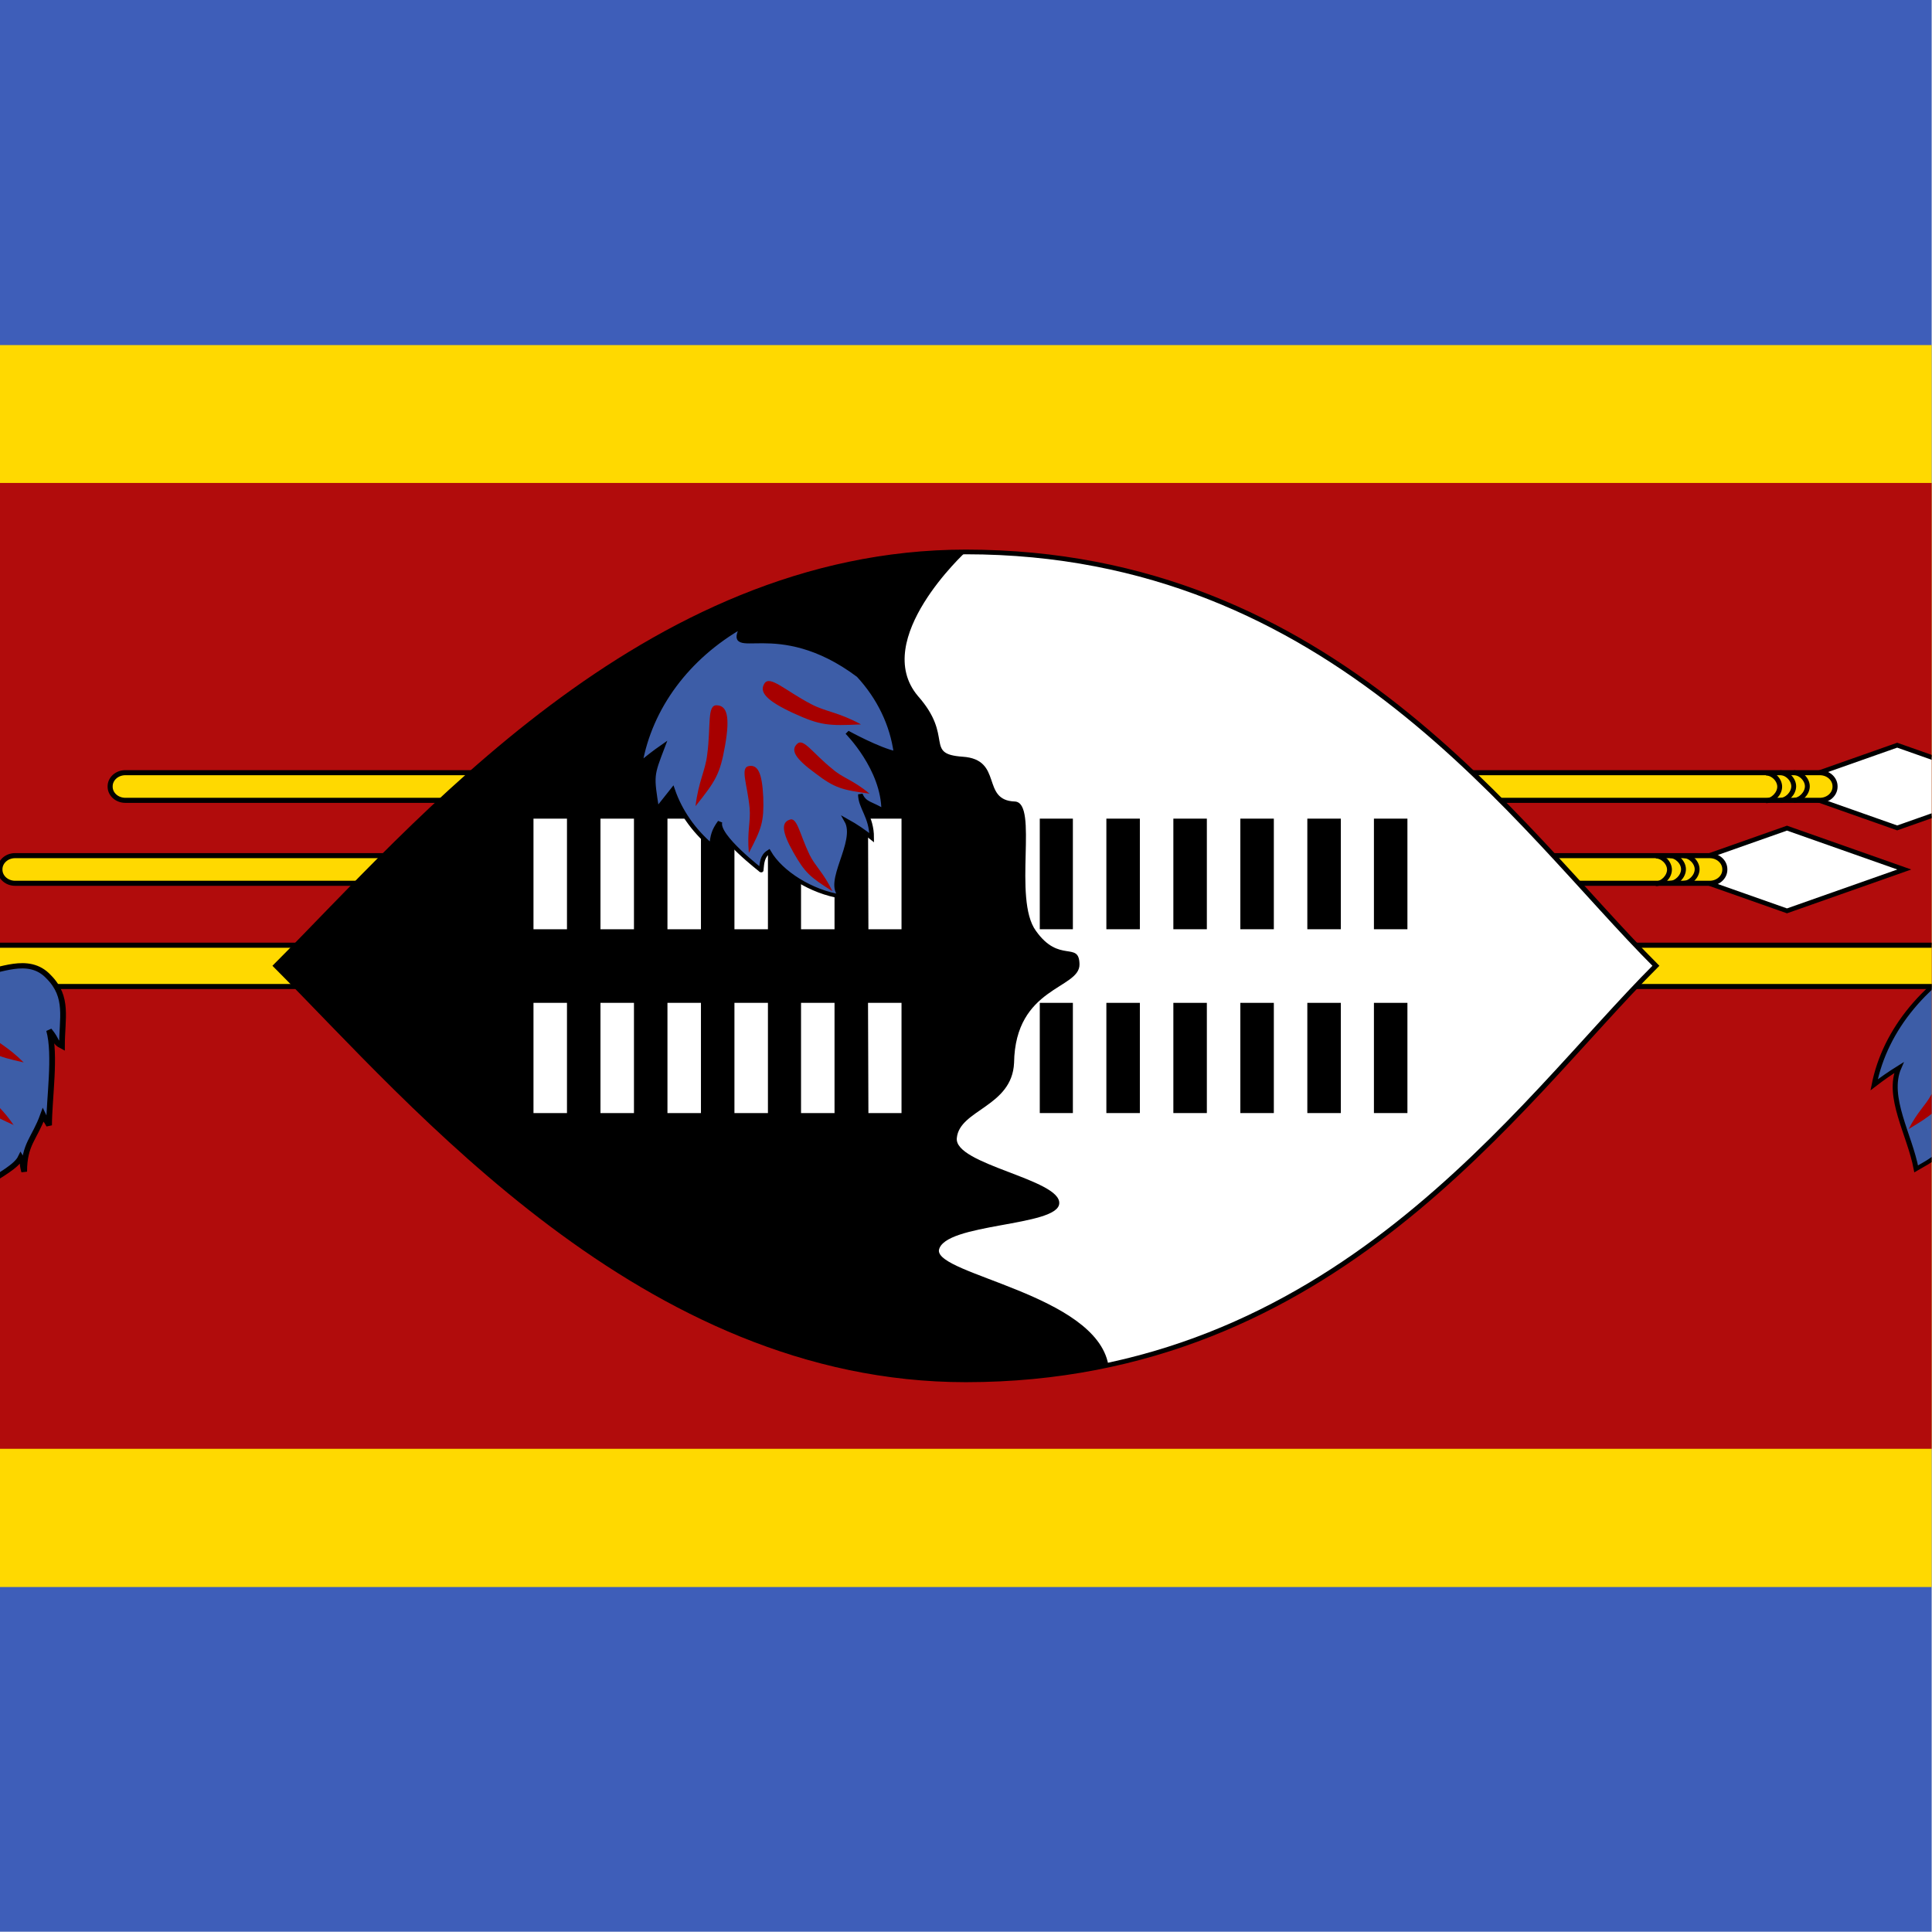
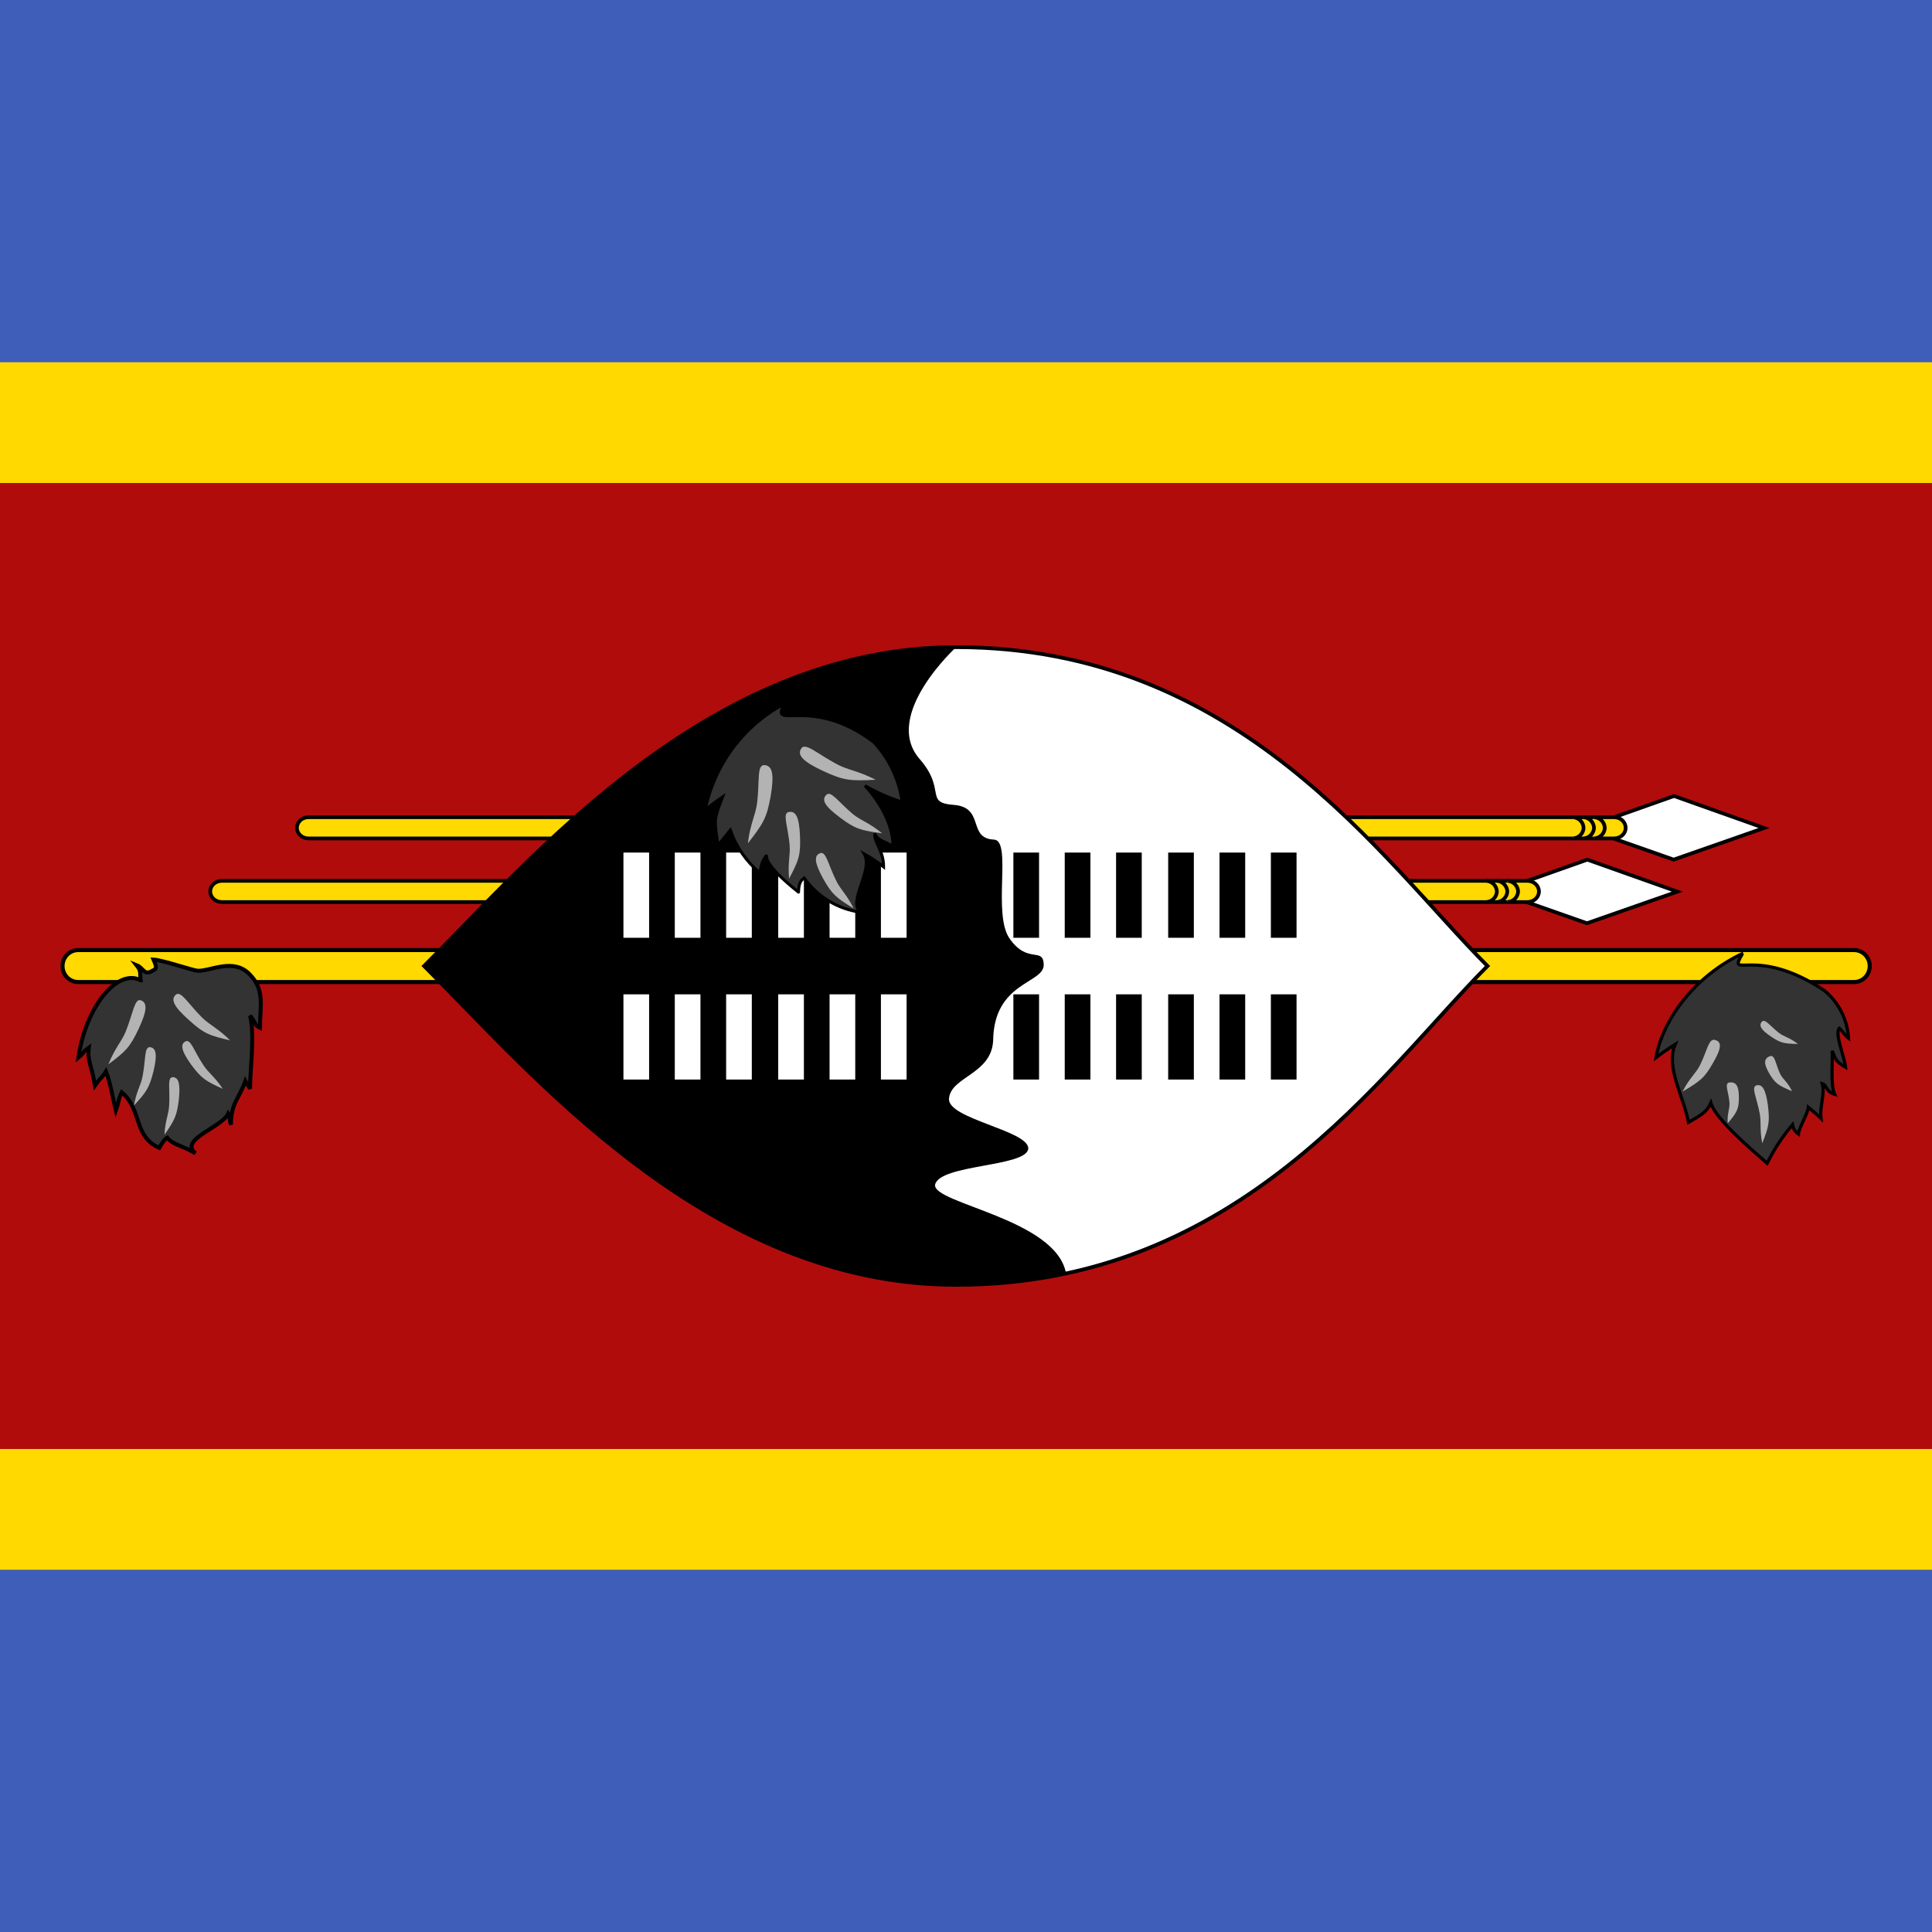
- <svg xmlns="http://www.w3.org/2000/svg" id="flag-icons-sz" viewBox="0 0 512 512">
+ <svg xmlns="http://www.w3.org/2000/svg" xmlns:xlink="http://www.w3.org/1999/xlink" id="flag-icons-sz" viewBox="0 0 512 512">
  <defs>
-     <clipPath id="sz-a">
-       <path fill-opacity=".7" d="M124 0h496v496H124z" />
+     <clipPath>
+       <path fill-opacity=".7" d="M-85.3 0h682.6v512H-85.3Z" />
    </clipPath>
  </defs>
-   <g clip-path="url(#sz-a)" transform="translate(-128) scale(1.0321)">
-     <path fill="#3e5eb9" fill-rule="evenodd" d="M0 0h744v496H0z" />
-     <path fill="#ffd900" fill-rule="evenodd" d="M0 88.6h744v318.9H0z" />
-     <path fill="#b10c0c" fill-rule="evenodd" d="M0 124h744v248H0z" />
-     <rect width="602.4" height="10.6" x="74.2" y="242.7" fill="#ffd900" fill-rule="evenodd" stroke="#000" stroke-width="1.3" rx="5.2" ry="5.3" />
-     <g stroke="#000" transform="translate(-609.5 -24.8)">
-       <path fill="#fff" fill-rule="evenodd" stroke-width="3.9" d="m-106.3 265.8-88.6 35.4 88.6 35.4 88.6-35.4-88.6-35.4z" transform="matrix(.34 0 0 .3 1256.8 136.4)" />
-       <rect width="442.9" height="7.1" x="761.8" y="223.2" fill="#ffd900" fill-rule="evenodd" stroke-width="1.3" rx="3.9" ry="3.5" />
-       <path fill="none" stroke-width="2.5" d="M1224.4 280c-3.5 0-7-3.6-7-7.2s3.5-7 7-7" transform="matrix(-.50001 0 0 .5 1806.3 90.3)" />
-       <path fill="none" stroke-width="2.5" d="M1224.4 280c-3.5 0-7-3.6-7-7.2s3.5-7 7-7" transform="matrix(-.50001 0 0 .5 1802.8 90.3)" />
-       <path fill="none" stroke-width="2.5" d="M1224.4 280c-3.5 0-7-3.6-7-7.2s3.5-7 7-7" transform="matrix(-.50001 0 0 .5 1799.2 90.4)" />
+   <path fill="#3e5eb9" d="M0 0h512v512H0Z" style="stroke-width:.697" />
+   <path fill="#ffd900" d="M0 96h512v320H0Z" style="stroke-width:.697" />
+   <path fill="#b10c0c" d="M0 128h512v256H0Z" style="stroke-width:.697" />
+   <g fill="#ffd900" stroke="#000" stroke-width="1" transform="translate(-42.4 58.8) scale(.98607)">
+     <g id="a">
+       <path fill="#fff" d="m492.9 154.3-24.3 8.6 24.2 8.5 24.3-8.5z" />
+       <rect width="357.1" height="5.7" x="122.8" y="160" rx="3.1" ry="2.9" />
+       <path d="M471.4 165.7a3 3 0 0 0 2.9-2.8 3 3 0 0 0-2.9-2.9m-2.8 5.7a3 3 0 0 0 2.8-2.8 3 3 0 0 0-2.8-2.9m-2.9 5.7a3 3 0 0 0 2.9-2.8 3 3 0 0 0-2.9-2.9" />
    </g>
-     <g stroke="#000" transform="translate(-637.8 -3.5)">
-       <path fill="#fff" fill-rule="evenodd" stroke-width="3.9" d="m-106.3 265.8-88.6 35.4 88.6 35.4 88.6-35.4-88.6-35.4z" transform="matrix(.34 0 0 .3 1256.8 136.4)" />
-       <rect width="442.9" height="7.1" x="761.8" y="223.2" fill="#ffd900" fill-rule="evenodd" stroke-width="1.3" rx="3.9" ry="3.5" />
-       <path fill="none" stroke-width="2.5" d="M1224.4 280c-3.5 0-7-3.6-7-7.2s3.5-7 7-7" transform="matrix(-.50001 0 0 .5 1806.3 90.3)" />
-       <path fill="none" stroke-width="2.5" d="M1224.4 280c-3.5 0-7-3.6-7-7.2s3.5-7 7-7" transform="matrix(-.50001 0 0 .5 1802.8 90.3)" />
-       <path fill="none" stroke-width="2.5" d="M1224.4 280c-3.5 0-7-3.6-7-7.2s3.5-7 7-7" transform="matrix(-.50001 0 0 .5 1799.2 90.4)" />
-     </g>
-     <g fill-rule="evenodd" stroke-width="1pt">
-       <path fill="#3d5da7" stroke="#000" d="M338-.4c-5.5 12.4 4.3-4.1 28.4 16.7 4.4 3.8 8.3 14 8.3 21.1-1.1-1-2-3-3.2-4.5-1.8 2.3 1.7 12.6 2.2 17.5-3.8-2.7-3.4-4-4.7-7.4.3 4-.6 15.2.9 19.4-3-1-2.8-4.1-4.3-4.8 1 4.9-1 10.1-.4 15.6-1.8-2.2-3.6-4-4.4-4.9-.1 2.6-3.3 9.4-3.4 11.9-1.5-1.2-1.9-3-2.1-4.2-1.8 3-8.3 14-8.7 17.2-5-5.7-17.8-19.5-19.5-26.9-1.5 4.2-3.6 5.6-7.8 8.7-1.7-11.7-8-24.8-4.6-34.8a84.4 84.4 0 0 0-6.6 5.9A67.9 67.9 0 0 1 338-.4z" transform="matrix(.96345 0 0 .74716 308.4 244.1)" />
-       <path fill="#a70000" d="M614.1 289.9c2.3-4.5 4.3-6 5.8-8.8 2.5-5 2.9-9 5-8.5 2.3.6 2.3 2.7-.6 7.7-2.8 5-4.2 6-10.2 9.6zm15.1 10.6c-.3-3.4.7-4.8.5-7-.3-3.9-1.8-6.5.2-6.7 2-.2 3 1.1 3 5s-.6 4.9-3.7 8.7zm11.4 6.6c-.8-4.7-.2-6.8-.8-9.9-1-5.3-3-8.9-1-9.4 1.9-.5 3 1.3 3.7 6.7.8 5.5.4 7-1.8 12.6zm12-33.2c-2.9-2-4.5-2.2-6.3-3.6-3.2-2.4-4.8-5-5.8-3.7-1 1.3-.3 2.7 3 4.9 3.4 2.2 4.5 2.4 9 2.4zm-2 15.8c-1.5-3.1-3-3.9-4-5.8-1.7-3.5-1.7-6.5-3.5-5.7-1.8.7-2 2.3 0 5.7 2 3.3 3 3.9 7.5 5.8z" />
-     </g>
-     <g fill-rule="evenodd" stroke-width="1pt">
-       <path fill="#3d5da7" stroke="#000" d="M329.6 20.7c-.3-2.7.3-3-1.3-5 2.2 1 2.3 3.7 5 1.8 1-.6 1.4-.6.2-3.5 2.8 0 12 3.5 13.4 3.6 3.9.2 10.9-4.4 15.7 1.2 4.7 5.1 3.1 10.4 3.1 17.5-1.8-1-1-1.4-3-4 1.6 6.2 0 17.4 0 24-.8-1.6-.7-1-1.4-2.6-2 6-4.4 7.3-4.4 14.3-.7-2.7 0-2.2-.8-3.6-2 4.5-15 8.4-10 13-4.4-2.8-6.4-2.5-8.5-5.1-.9.6-1.6 1.8-2.4 3.4-8-4-5-12.5-11.3-18.2-1 2.4-.6 2-1.8 5.9-1.2-5.4-1.6-8.9-3-12.8-1.2 2.2-1 1.3-3.3 4.7-1-6.6-2.4-8.2-1.8-12.5-2.4 1.8-.8 1-3.2 3.3 2.2-17 11.9-29.4 18.8-25.4z" transform="matrix(1.1018 0 0 1.01684 -263 231.7)" />
-       <path fill="#a70000" d="M89.4 280.8c2.3-5.5 4.3-7.3 5.8-10.8 2.5-6.3 3-11.3 5.1-10.5 2.2.7 2.1 3.3-.8 9.5a24.7 24.7 0 0 1-10 11.8zm8.6 13.8c.9-5 2.3-6.8 2.9-10 1-5.6.4-9.7 2.4-9.5 2 .2 2.5 2.3 1.2 8-1.4 5.5-2.3 6.8-6.5 11.5zm10.2 9.6c.2-4.8 1.4-6.7 1.5-9.8.3-5.4-.7-9.3 1.2-9.3 2 0 2.6 2 2 7.4-.6 5.4-1.3 6.8-4.7 11.7zm21.9-31.4c-4.2-4.2-6.7-5-9.4-7.6-4.8-4.7-7.1-9.2-8.8-7.6-1.7 1.6-.7 4 4.3 8.4 5 4.5 6.8 5.2 13.9 6.8zm-2.5 16.2c-2.8-4.2-4.8-5.3-6.5-8-3.2-4.8-4.2-8.8-6-7.8-1.8 1-1.4 3.1 2 7.7s4.7 5.4 10.5 8z" />
-     </g>
-     <g fill-rule="evenodd">
-       <path fill="#fff" stroke="#000" stroke-width="2" d="M637.8 230.3c-53.1 59-124 177.2-265.8 177.2-124 0-212.6-118.1-265.7-177.2C159.4 171.3 248 53.2 372 53.2c141.8 0 212.6 118 265.8 177.1z" transform="matrix(.66667 0 0 .6 124 109.8)" />
-       <path d="M359.7 178.7c9.4 10.6 1.5 14.9 11.5 15.6 10.5.7 4.6 11.2 13.4 11.5 6.2.3-.6 25 5.4 33.2 6 8.5 11.1 2.5 11.2 8.6.1 6.4-16.5 5.7-16.8 25.3-.5 11.3-14 12-14.7 19.3-.8 6.8 26.7 10.6 26.3 16.8-.3 6-29.6 5-30.9 12-.6 6.3 40.2 11.4 43.5 29.4-6 2-23.4 4-36.6 4-82.6 0-141.7-71-177.1-106.4 35.4-35.4 94.5-106.3 177.1-106.3 0 0-24.5 22.5-12.3 37z" />
-       <path fill="#fff" stroke-width="1pt" d="M261 210.2h8.6v28.4H261zm0 47.3h8.6v28.3H261zm17.2-47.3h8.6v28.4h-8.6zm0 47.3h8.6v28.3h-8.6zm17.2-47.3h8.6v28.4h-8.6zm0 47.3h8.6v28.3h-8.6zm17.2-47.3h8.6v28.4h-8.6zm0 47.3h8.6v28.3h-8.6zm17.1-47.3h8.6v28.4h-8.6zm0 47.3h8.6v28.3h-8.6zm17.2-47.3h8.6v28.4H347zm0 47.3h8.6v28.3H347z" />
-       <path stroke-width="1pt" d="M391 210.2h8.5v28.4H391zm0 47.3h8.5v28.3H391zm17.1-47.3h8.6v28.4h-8.6zm0 47.3h8.6v28.3h-8.6zm17.2-47.3h8.6v28.4h-8.6zm0 47.3h8.6v28.3h-8.6zm17.2-47.3h8.6v28.4h-8.6zm0 47.3h8.6v28.3h-8.6zm17.2-47.3h8.6v28.4h-8.6zm0 47.3h8.6v28.3h-8.6zm17.1-47.3h8.6v28.4h-8.6zm0 47.3h8.6v28.3h-8.6z" />
-     </g>
-     <g fill-rule="evenodd" stroke-width="1pt">
-       <path fill="#3d5da7" stroke="#000" d="M338-.4c-5.5 12.4 9.8-4.1 33.8 16.7a51.2 51.2 0 0 1 10.9 26.2c-5.1-1.2-14.2-7-14.2-7s10.6 12.2 10.6 26.4c-3.7-2.7-5.6-2.3-6.8-5.6 0 4.5 3.3 7.5 3.3 14.6a49.8 49.8 0 0 0-7.3-5.7c3.5 7.1-6.5 20.9-1.5 25.5-8.7-1.5-17.7-8-21.2-15-1.9 1.4-2 3.7-2.2 6.2.3.2-13.3-11.7-12-16.3-1.9 3-2.1 4.6-2.5 8a44 44 0 0 1-11.3-18.8l-4.6 6.7c-1.6-11.7-1.6-11.3 1.7-21.3a84.4 84.4 0 0 0-6.6 5.9A67.8 67.8 0 0 1 338-.4z" transform="matrix(.8811 0 0 .76298 16.9 161)" />
-       <path fill="#a70000" d="M302.6 207c.8-6.5 2.5-9 3-13.2 1-7.4-.1-12.9 2.5-12.7 2.6.1 3.4 2.9 2.1 10.3s-2.4 9.1-7.6 15.6zm13.7 12c-.5-5.6.5-7.9.2-11.5-.6-6.2-2.5-10.4-.2-10.8 2.3-.4 3.4 1.7 3.7 8 .2 6.3-.4 8-3.7 14.3zm21.4 9.7c-2.3-4.7-4.3-6.2-5.8-9.2-2.6-5.4-3.2-9.9-5.2-9-2 .7-2 3 1 8.3 3 5.3 4.3 6.4 10 10zm7.4-42.7c-5.9-3.2-9-3.2-12.8-5.2-6.7-3.5-10.6-7.5-12-5.3-1.4 2.2.5 4.4 7.4 7.6 7 3.2 9 3.3 17.4 2.9zm2.2 17.8c-4.3-3.6-6.9-4-9.6-6.4-5-4-7.4-8-9-6.4-1.7 1.6-.6 3.7 4.6 7.5 5.1 3.9 6.9 4.3 14 5.3z" />
+     <use xlink:href="#a" id="use15" width="100%" height="100%" x="-23.3" y="17.1" />
+     <rect width="485.7" height="8.6" x="59.8" y="195.7" stroke-width="1.1" rx="4.2" ry="4.3" />
+   </g>
+   <path fill="#fff" stroke="#000" stroke-width="1" d="M394.2 256c-28.1 28.2-65.7 84.5-140.8 84.5-65.8 0-112.7-56.3-141-84.5 28.3-28.2 75.2-84.5 141-84.5 75 0 112.7 56.3 140.8 84.5z" />
+   <path d="M243.5 200.9c7.5 8.4 1.3 11.8 9.2 12.4 8.4.6 3.6 8.9 10.7 9.2 4.9.2-.5 19.8 4.2 26.3 4.8 6.8 8.9 2 9 6.9 0 5-13.2 4.5-13.4 20-.4 9-11.2 9.6-11.7 15.4-.6 5.4 21.2 8.5 21 13.3-.4 4.9-23.6 4.1-24.7 9.6-.5 5 32 9 34.7 23.4a130 130 0 0 1-29.1 3.1c-65.8 0-112.7-56.3-140.9-84.5 28.2-28.2 75.1-84.5 140.9-84.5 0 0-19.5 17.8-9.9 29.4z" style="stroke-width:.657" />
+   <g stroke="#fff" transform="translate(-42.4 58.8) scale(.98607)">
+     <g id="d" stroke-width="6.9">
+       <g id="c">
+         <path id="b" d="M214 192.4v-22.9m13.8 0v22.9m13.8-22.9v22.9" />
+         <use xlink:href="#b" id="use26" width="100%" height="100%" x="0" y="38.1" />
+       </g>
+       <use xlink:href="#c" id="use29" width="100%" height="100%" x="41.6" y="0" />
    </g>
  </g>
+   <use xlink:href="#d" id="use34" width="100%" height="100%" x="104.8" y="0" stroke="#000" transform="translate(-42.4 58.8) scale(.98607)" />
+   <g fill="#a70000" transform="translate(-42.4 58.8) scale(.65738)">
+     <path fill="#3d5da7" stroke="#000" stroke-width="1.3" d="M767 294.9c-6.5 11.2 5-3.7 33 15a27 27 0 0 1 9.7 19.2c-1.3-.9-2.3-2.8-3.7-4-2 2 2 11.3 2.5 15.7-4.4-2.5-4-3.6-5.4-6.6.3 3.6-.8 13.6 1 17.5-3.5-1-3.2-3.8-5-4.3 1.2 4.3-1.1 9-.5 14-2-2-4.2-3.6-5.1-4.4-.2 2.4-3.9 8.5-4 10.7a5.6 5.6 0 0 1-2.4-3.7 74 74 0 0 0-10.2 15.5c-5.8-5.1-20.7-17.6-22.7-24.3-1.7 3.8-4.2 5-9 7.8-2-10.5-9.3-22.3-5.4-31.4a94 94 0 0 0-7.7 5.3c2.6-15.3 15.8-33.1 35-42z" style="fill:#333" />
+     <path d="M742.8 350.6c2.7-5.4 5.2-7.1 7-10.6 3-6 3.5-11 6.1-10.2 2.7.7 2.7 3.2-.8 9.2-3.4 6-5 7.3-12.3 11.6zm18.2 12.8c-.3-4 .9-5.8.7-8.4-.4-4.7-2.3-7.9.2-8.1 2.4-.2 3.6 1.4 3.6 6 0 4.7-.7 6-4.5 10.5zm13.9 8c-1.1-5.7-.3-8.2-1-11.9-1.2-6.5-3.6-10.8-1.3-11.4 2.3-.6 3.7 1.5 4.6 8.1.8 6.6.4 8.4-2.3 15.3zm14.4-40c-3.4-2.6-5.4-2.8-7.6-4.4-3.8-3-5.7-6-7-4.5-1.2 1.5-.3 3.2 3.7 5.9s5.4 2.9 10.9 3zm-2.4 19c-1.8-3.8-3.7-4.7-4.8-7-2-4.3-2-7.9-4.3-7-2.2 1-2.4 2.9 0 7 2.4 4 3.6 4.7 9 7z" style="fill:#b3b3b3" />
+     <path fill="#3d5da7" stroke="#000" stroke-width="1.6" d="M121.2 305.7c-.4-3.2.3-3.6-1.7-6.1 3 1.2 3 4.5 6.6 2.2 1.3-.7 1.9-.7.3-4.4 3.7.2 15.9 4.4 17.8 4.5 5.2.2 14.5-5.4 21 1.5 6.2 6.3 4.1 12.8 4.1 21.5-2.5-1.2-1.3-1.7-4-4.9 2 7.7 0 21.4 0 29.5-1-2-.9-1.1-1.9-3.1-2.6 7.3-5.8 8.8-5.8 17.6-1-3.5 0-2.7-1.1-4.5-2.6 5.6-20 10.4-13.2 16-6-3.5-8.7-3.2-11.4-6.3-1.2.7-2.1 2.2-3.2 4.1-10.6-4.8-6.8-15.3-15.1-22.4-1.5 3-.8 2.6-2.4 7.3-1.6-6.6-2.1-10.8-4-15.7-1.6 2.7-1.5 1.6-4.4 5.7-1.3-8-3.2-10-2.5-15.3-3.1 2.2-1 1.3-4.2 4 3-20.7 15.8-36 25-31.2z" style="fill:#333" />
+     <path d="M108.2 339.6c2.7-6.7 5.1-8.8 6.9-13 3.1-7.6 3.6-13.7 6.2-12.8 2.6 1 2.6 4-.9 11.5-3.5 7.4-5.1 9-12.2 14.3zm10.3 16.7c1-6 2.8-8.1 3.5-12 1.3-6.8.6-11.8 3-11.6 2.4.3 3 2.9 1.4 9.6-1.7 6.8-2.8 8.4-8 14zm12.3 11.7c.3-5.8 1.7-8.1 1.9-11.9.4-6.5-.9-11.2 1.4-11.3 2.3 0 3.2 2.4 2.5 9-.8 6.5-1.6 8.2-5.8 14.2zm26.5-38c-5-5-8-6-11.4-9.3-5.7-5.7-8.5-11-10.6-9.1-2 1.9-.8 4.7 5.3 10.1 6 5.5 8.2 6.3 16.8 8.3zm-3 19.5c-3.3-5-5.8-6.4-7.9-9.7-3.8-5.7-5-10.6-7.2-9.4-2.1 1.2-1.6 3.8 2.4 9.4 4.1 5.5 5.7 6.5 12.7 9.7z" style="fill:#b3b3b3" />
+     <path fill="#3d5da7" stroke="#000" stroke-width="1.2" d="M380.7 194.3c-6 11.4 10.4-3.9 36 15.4a44.2 44.2 0 0 1 11.5 24.2 77.1 77.1 0 0 1-15-6.6s11.3 11.4 11.3 24.5c-4-2.5-6-2.2-7.4-5.2 0 4.2 3.6 6.9 3.6 13.4a53 53 0 0 0-7.8-5.2c3.8 6.6-6.9 19.3-1.5 23.5a33.3 33.3 0 0 1-22.7-13.8c-2 1.3-2.2 3.4-2.3 5.7.3.2-14.2-10.8-12.8-15-2 2.7-2.3 4.2-2.7 7.3a39.6 39.6 0 0 1-12-17.3c-2.3 3-2.5 3-4.9 6.2-1.7-10.8-1.7-10.4 1.8-19.6a86.2 86.2 0 0 0-7 5.3 62.5 62.5 0 0 1 31.9-42.8z" style="fill:#333" />
+     <path d="M366 250.3c1-7.9 3-10.8 3.7-16 1.1-8.9-.2-15.5 3-15.3 3.1.2 4 3.5 2.5 12.4-1.6 9-3 11.1-9.1 19zm16.6 14.5c-.6-6.6.6-9.5.2-13.8-.7-7.5-3-12.7-.3-13.1 2.8-.5 4.2 2 4.5 9.7.3 7.6-.4 9.6-4.4 17.2zm26 11.9c-2.9-5.8-5.3-7.5-7.1-11.3-3.2-6.5-4-11.8-6.4-10.9-2.5 1-2.3 3.8 1.2 10.2 3.6 6.4 5.2 7.7 12.2 12zm8.9-51.8c-7.2-3.7-10.9-3.8-15.5-6.2-8.1-4.3-12.9-9-14.5-6.4-1.7 2.6.5 5.2 8.9 9.1 8.4 3.9 11 4 21 3.5zm2.6 21.6c-5.2-4.3-8.3-5-11.7-7.7-6-5-8.9-9.7-10.8-7.8-2 2-.7 4.5 5.5 9.1 6.2 4.7 8.4 5.2 17 6.4z" style="fill:#b3b3b3" />
+   </g>
</svg>
